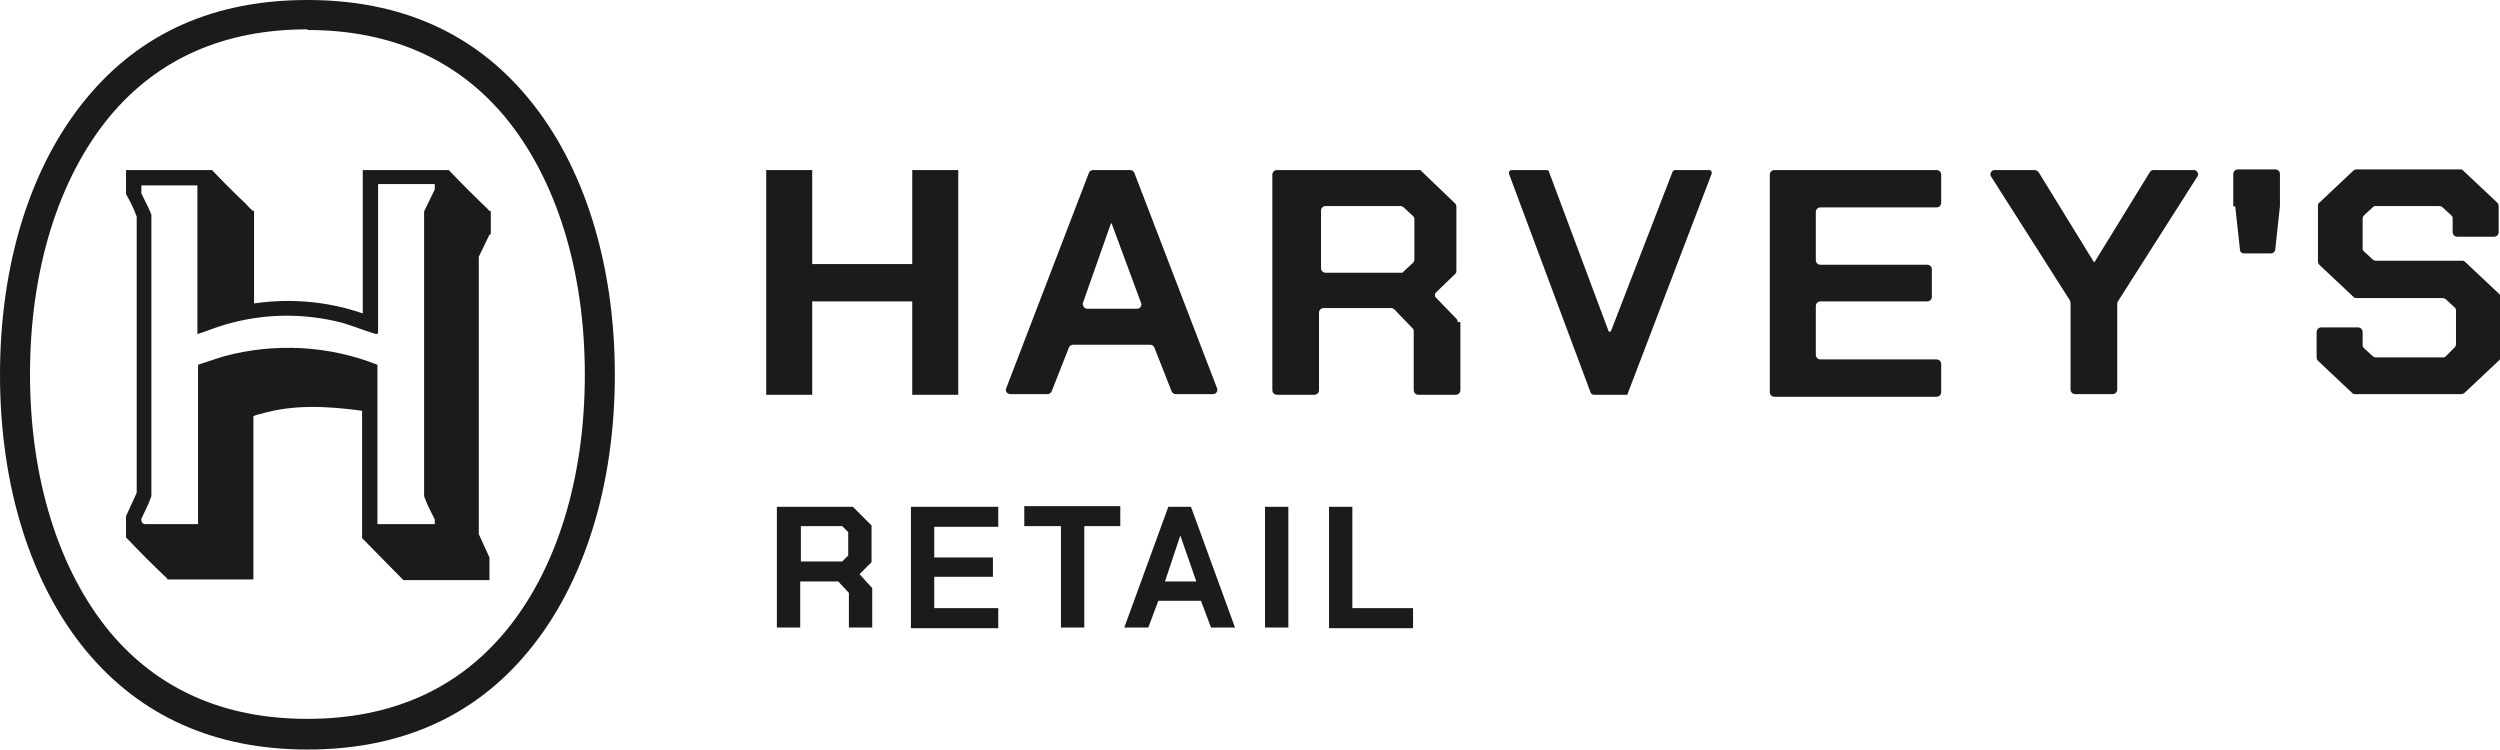
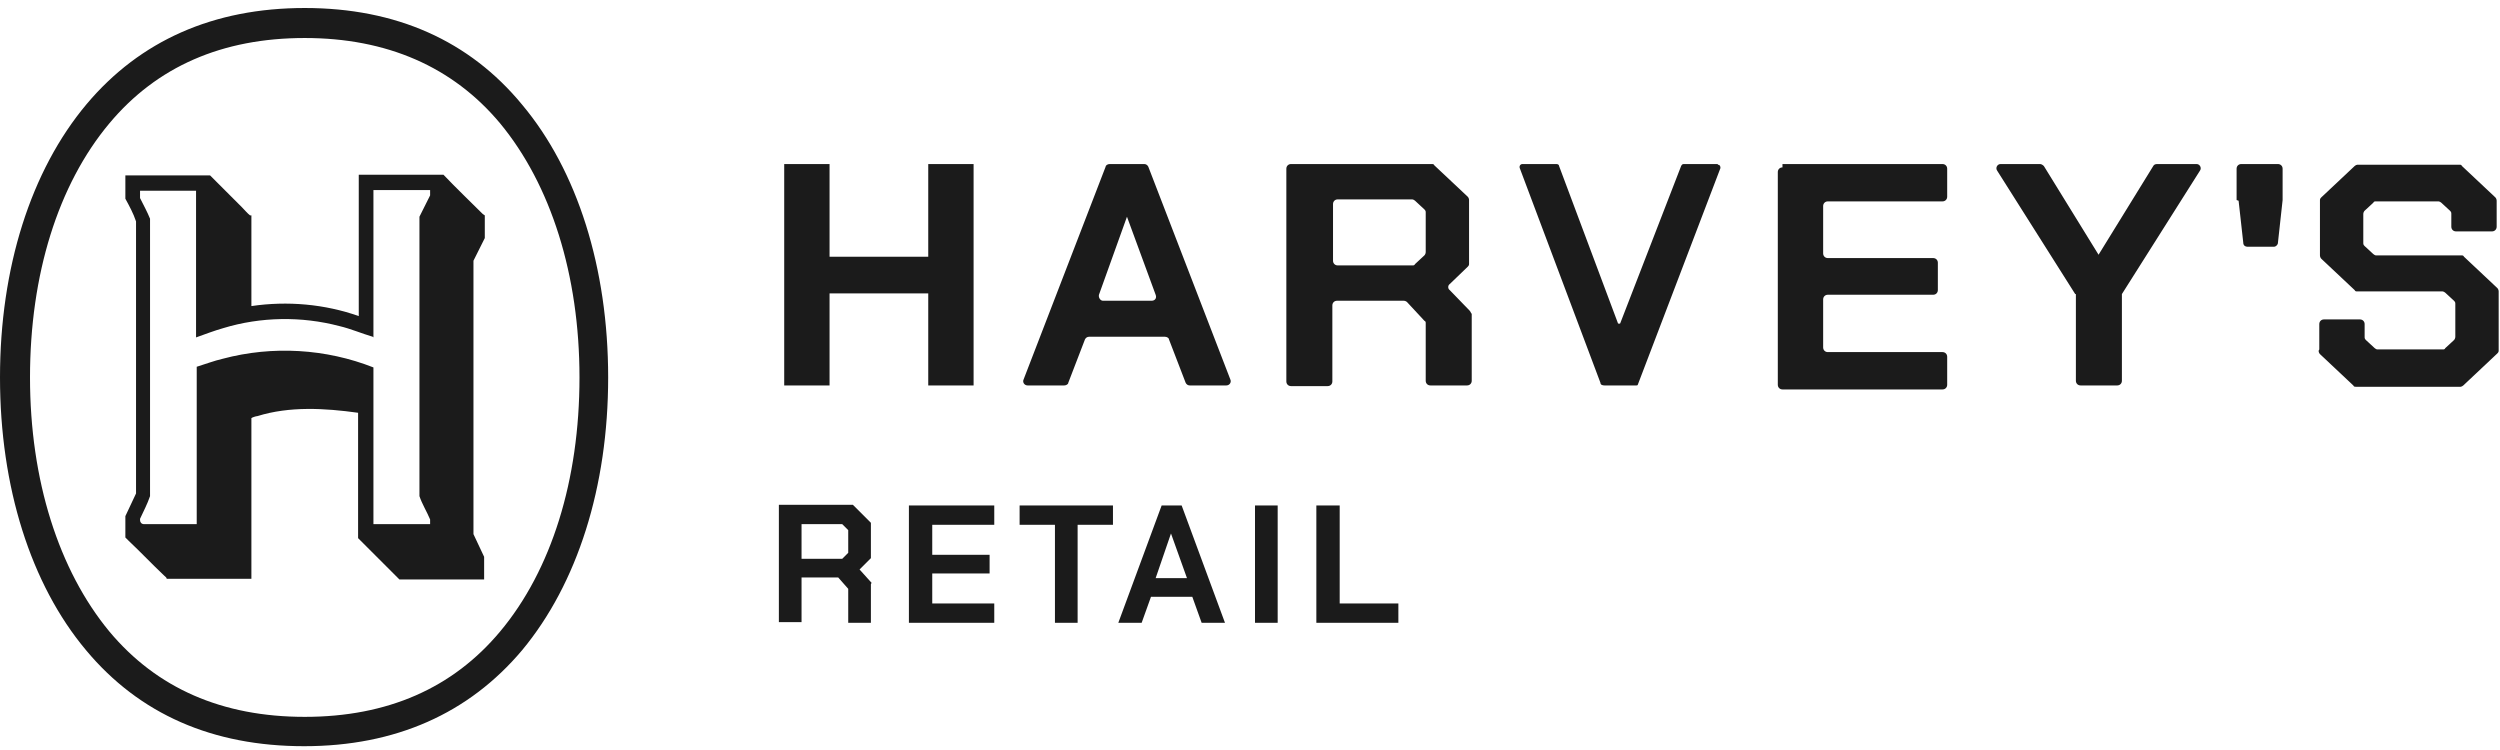
- <svg xmlns="http://www.w3.org/2000/svg" id="a" viewBox="0 0 374.9 112.4">
-   <g id="b">
-     <path d="M114.9,25.5h6.9v14.1h15v-14.1h6.9v33.7h-6.9v-14h-15v14h-6.9s0-33.7,0-33.7ZM164.1,25.5h5.4c.3,0,.5.2.6.4l12.4,32.3c.2.4-.1.9-.6.9h-5.6c-.3,0-.5-.2-.6-.4l-2.6-6.6c-.1-.2-.3-.4-.6-.4h-11.6c-.3,0-.5.2-.6.4l-2.6,6.6c-.1.2-.3.4-.6.4h-5.6c-.5,0-.8-.5-.6-.9l12.4-32.3c.1-.2.3-.4.6-.4h0ZM170.5,46.3c.5,0,.8-.5.6-.9l-4.4-11.9h-.1l-4.2,11.9c-.1.4.2.9.6.9h7.5,0ZM219,48.3v10.2c0,.4-.3.7-.7.7h-5.6c-.4,0-.7-.3-.7-.7v-8.8c0-.2,0-.3-.2-.5l-2.7-2.8c-.1-.1-.3-.2-.5-.2h-10.1c-.4,0-.7.3-.7.7v11.6c0,.4-.3.7-.7.7h-5.6c-.4,0-.7-.3-.7-.7V26.2c0-.4.3-.7.7-.7h21.3c.2,0,.3,0,.4.2l5,4.8c.1.1.2.3.2.5v9.6c0,.2,0,.3-.2.5l-2.8,2.7c-.3.2-.3.7,0,.9l3,3.1c.1.1.2.3.2.5h0ZM198.8,40.9h11.3c.2,0,.3,0,.4-.2l1.4-1.3c.1-.1.2-.3.2-.5v-6c0-.2,0-.3-.2-.5l-1.4-1.3c-.1-.1-.3-.2-.4-.2h-11.3c-.4,0-.7.3-.7.7v8.6c0,.4.3.7.7.7h0ZM256.4,25.5h-5.2c-.2,0-.3.1-.4.3l-9.2,23.8c0,.2-.4.2-.4,0l-8.9-23.8c0-.2-.2-.3-.4-.3h-5.2c-.3,0-.5.3-.4.6l12.2,32.7c.1.3.3.4.6.4h4.8c.1,0,.2,0,.2-.2l12.6-33c0-.3-.1-.5-.4-.5h0ZM266.1,25.5h24.3c.4,0,.7.3.7.7v4.2c0,.4-.3.7-.7.7h-17.4c-.4,0-.7.3-.7.7v7.2c0,.4.3.7.7.7h16c.4,0,.7.3.7.7v4.1c0,.4-.3.7-.7.7h-16c-.4,0-.7.3-.7.7v7.3c0,.4.3.7.7.7h17.4c.4,0,.7.3.7.7v4.2c0,.4-.3.7-.7.7h-24.3c-.4,0-.7-.3-.7-.7V26.2c0-.4.3-.7.7-.7ZM310.5,45.2l-11.9-18.7c-.3-.4,0-1,.5-1h6c.2,0,.4.1.6.3l8.3,13.5h.1l8.3-13.5c.1-.2.3-.3.6-.3h6c.5,0,.8.6.5,1l-11.9,18.7c0,0-.1.2-.1.3v12.9c0,.4-.3.7-.7.7h-5.6c-.4,0-.7-.3-.7-.7v-12.9c0-.1,0-.2-.1-.3h0ZM334.9,30.9v-4.8c0-.4.3-.7.7-.7h5.6c.4,0,.7.3.7.7v4.8h0c0,0-.7,6.5-.7,6.5,0,.3-.3.6-.6.6h-4.1c-.3,0-.6-.2-.6-.6l-.7-6.4h0c0,0,0,0,0,0ZM347.4,53.7v-3.9c0-.4.3-.7.7-.7h5.5c.4,0,.7.3.7.7v1.9c0,.2,0,.3.2.5l1.3,1.2c.1.1.3.2.5.2h10c.2,0,.3,0,.5-.2l1.3-1.3c.1-.1.2-.3.2-.5v-5c0-.2,0-.3-.2-.5l-1.3-1.2c-.1-.1-.3-.2-.5-.2h-12.9c-.2,0-.3,0-.5-.2l-5.1-4.8c-.1-.1-.2-.3-.2-.5v-8.3c0-.2,0-.4.2-.5l5.1-4.8c.1-.1.3-.2.5-.2h15.5c.2,0,.3,0,.5.2l5.1,4.8c.1.1.2.3.2.5v3.9c0,.4-.3.7-.7.7h-5.5c-.4,0-.7-.3-.7-.7v-2c0-.2,0-.3-.2-.5l-1.3-1.2c-.1-.1-.3-.2-.5-.2h-9.5c-.2,0-.3,0-.5.2l-1.3,1.2c-.1.1-.2.3-.2.5v4.4c0,.2,0,.3.2.5l1.3,1.2c.1.1.3.2.5.2h12.9c.2,0,.3,0,.5.2l5.1,4.8c.1.1.2.3.2.5v8.9c0,.2,0,.3-.2.5l-5.2,4.9c-.1.1-.3.2-.5.2h-15.9c-.2,0-.3,0-.5-.2l-5.1-4.8c-.1-.1-.2-.3-.2-.5ZM46.1,4.5c12.5,0,22.4,4.4,29.6,13,7.7,9.3,12,23,12,38.7s-4.3,29.4-12,38.6c-7.2,8.6-17.1,13-29.6,13s-22.4-4.4-29.6-13c-7.7-9.3-12-23-12-38.7s4.3-29.4,12-38.7c7.2-8.6,17.1-13,29.6-13M46.1,0c-13.9,0-25,4.9-33.1,14.7C4.6,24.8,0,39.5,0,56.2s4.6,31.4,13,41.5c8.1,9.7,19.2,14.7,33.1,14.7s25-4.9,33.1-14.7c8.4-10.1,13-24.9,13-41.5s-4.6-31.4-13-41.5C71.1,4.9,60,0,46.1,0h0ZM73.4,35.2l-1.6,3.3v41.6s1.6,3.5,1.6,3.5v3.4h-12.9l-6.2-6.3v-19.1h0c-5.1-.7-10.4-1-15.3.5-.2,0-.8.2-1,.3,0,0,0,0,0,0v24.5h-12.9c0-.2-.2-.3-.4-.5-1.8-1.7-3.6-3.5-5.3-5.3,0,0-.5-.5-.5-.5v-3.2l1.6-3.5v-41.4c-.4-1.2-1-2.3-1.6-3.4v-3.6h12.9c1.6,1.7,3.2,3.3,4.9,4.9.4.4.8.9,1.2,1.2,0,0,.2,0,.2.1v13.8c5.5-.8,11.1-.3,16.3,1.5v-21.5h12.9c1.9,2,3.9,4,5.9,5.9,0,.1.2.2.4.3v3.4h0ZM56.4,50.1h0c-1.7-.5-3.4-1.2-5.1-1.7-5.8-1.5-11.9-1.4-17.6.3-1.4.4-2.8,1-4.1,1.4v-22.3h0c0,0-8.4,0-8.4,0v.8c0,.1,0,.2,0,.4.5,1.1,1.1,2.1,1.5,3.2v42.2c-.4,1.2-1,2.3-1.5,3.4,0,0,0,.2,0,.2h0c0,.3.2.6.6.6h7.9v-23.9c1.3-.4,2.6-.9,4-1.3,7.5-2,15.6-1.6,22.9,1.3v23.9h8.6v-.7c-.6-1.2-1.2-2.3-1.6-3.5V31.7s1.6-3.3,1.6-3.3v-.8h-8.5v22.4h0ZM130.8,88.1v6h-3.5v-5.2l-1.6-1.7h-5.7v6.9h-3.5v-18.1h11.4l2.8,2.8v5.5l-1.8,1.8,1.9,2.1h0ZM120.1,84.2h6.2l.9-.9v-3.5l-.9-.9h-6.2v5.3h0ZM136.6,76h13.1v3h-9.6v4.6h8.8v2.9h-8.8v4.7h9.6v3h-13.1v-18.1ZM159,78.9h-5.4v-3h14.4v3h-5.4v15.2h-3.5v-15.2h0ZM175.4,76h3.2l6.6,18.1h-3.6l-1.5-4h-6.4l-1.5,4h-3.6l6.6-18.1h0ZM179.4,87.2l-2.4-6.9h0l-2.3,6.9h4.8ZM189.7,76h3.5v18.1h-3.5v-18.1ZM199.3,76h3.5v15.2h9.1v3h-12.6v-18.1Z" style="fill:#1b1b1b;" />
-   </g>
+ <svg xmlns="http://www.w3.org/2000/svg" id="Layer_2" version="1.1" viewBox="0 0 374.9 112.4">
+   <defs>
+     <style>
+       .st0 {
+         fill: #1b1b1b;
+       }
+     </style>
+   </defs>
+   <path class="st0" d="M130.6,87.6v5.8h-3.4v-5.1l-1.5-1.7h-5.5v6.7h-3.4v-17.6h11.1l2.7,2.7v5.3l-1.7,1.7,1.8,2h0ZM120.2,83.8h6.1l.9-.9v-3.4l-.9-.9h-6.1v5.2h0ZM136.3,75.8h12.8v2.9h-9.3v4.5h8.6v2.8h-8.6v4.5h9.3v2.9h-12.8v-17.6ZM158.2,78.7h-5.3v-2.9h14v2.9h-5.3v14.7h-3.4v-14.7h0ZM174.1,75.8h3.1l6.5,17.6h-3.5l-1.4-3.9h-6.2l-1.4,3.9h-3.5l6.5-17.6h0ZM178,86.7l-2.4-6.7h0l-2.3,6.7h4.7ZM188.2,75.8h3.4v17.6h-3.4v-17.6ZM197.5,75.8h3.4v14.7h8.8v2.9h-12.3v-17.6Z" />
+   <path class="st0" d="M45.7,5.7c12.3,0,22.2,4.3,29.3,12.8,7.6,9.2,11.9,22.7,11.9,38.1s-4.2,28.9-11.9,38.1c-7.1,8.5-16.9,12.8-29.3,12.8s-22.2-4.3-29.3-12.8c-7.6-9.2-11.9-22.7-11.9-38.1s4.2-28.9,11.9-38.1c7.1-8.5,16.9-12.8,29.3-12.8M45.7,1.2c-13.7,0-24.7,4.9-32.7,14.4C4.6,25.6,0,40.2,0,56.6s4.6,31,12.9,40.9c8,9.6,19,14.4,32.7,14.4s24.7-4.9,32.7-14.4c8.3-10,12.9-24.5,12.9-40.9s-4.6-31-12.9-40.9C70.4,6.1,59.4,1.2,45.7,1.2h0ZM72.6,35.9l-1.6,3.2v41s1.6,3.4,1.6,3.4v3.4h-12.7l-6.2-6.2v-18.8h0c-5-.7-10.3-1-15.1.5-.2,0-.8.2-.9.3,0,0,0,0,0,0v24.1h-12.7c0-.2-.2-.3-.4-.5-1.8-1.7-3.5-3.5-5.3-5.2,0,0-.5-.5-.5-.5v-3.2l1.6-3.4v-40.8c-.4-1.2-1-2.3-1.6-3.4v-3.5h12.7c1.6,1.6,3.2,3.2,4.8,4.8.4.4.8.9,1.2,1.2,0,0,.2,0,.2,0v13.6c5.4-.8,11-.3,16.1,1.5v-21.2h12.7c1.9,2,3.9,3.9,5.8,5.8,0,0,.2.2.4.3v3.4h0ZM55.9,50.5h0c-1.7-.5-3.3-1.2-5-1.6-5.7-1.5-11.8-1.4-17.4.3-1.4.4-2.7.9-4.1,1.4v-22h0c0,0-8.4,0-8.4,0v.8c0,.1,0,.2,0,.3.5,1,1.1,2.1,1.5,3.1v41.6c-.4,1.2-1,2.3-1.5,3.4,0,0,0,.1,0,.2h0c0,.3.2.6.6.6h7.9v-23.6c1.3-.4,2.6-.9,3.9-1.2,7.5-2,15.5-1.5,22.6,1.3v23.5h8.5v-.7c-.5-1.2-1.2-2.3-1.6-3.5v-41.9s1.6-3.2,1.6-3.2v-.8h-8.5v22.1h0Z" />
+   <path class="st0" d="M117.6,24.6h6.8v13.9h14.8v-13.9h6.8v33.2h-6.8v-13.8h-14.8v13.8h-6.8V24.6ZM166.3,24.6h5.3c.3,0,.5.2.6.4l12.3,31.9c.2.4-.1.9-.6.9h-5.5c-.3,0-.5-.2-.6-.4l-2.5-6.5c0-.2-.3-.4-.6-.4h-11.4c-.3,0-.5.2-.6.4l-2.5,6.5c0,.2-.3.4-.6.4h-5.5c-.5,0-.8-.5-.6-.9l12.3-31.9c0-.2.3-.4.6-.4h0ZM172.7,45.1c.5,0,.8-.4.6-.9l-4.3-11.7h0l-4.2,11.7c-.1.4.2.9.6.9h7.4,0ZM220.7,47v10.1c0,.4-.3.7-.7.7h-5.5c-.4,0-.7-.3-.7-.7v-8.6c0-.2,0-.3-.2-.4l-2.6-2.8c-.1-.1-.3-.2-.5-.2h-10c-.4,0-.7.3-.7.7v11.4c0,.4-.3.7-.7.7h-5.5c-.4,0-.7-.3-.7-.7v-31.9c0-.4.3-.7.7-.7h21.1c.2,0,.3,0,.4.2l5,4.7c.1.1.2.3.2.5v9.5c0,.2,0,.3-.2.5l-2.7,2.6c-.3.2-.3.7,0,.9l3,3.1c.1.1.2.3.2.4h0ZM200.6,39.8h11.2c.2,0,.3,0,.4-.2l1.4-1.3c.1-.1.2-.3.2-.5v-5.9c0-.2,0-.3-.2-.5l-1.4-1.3c-.1-.1-.3-.2-.4-.2h-11.2c-.4,0-.7.3-.7.7v8.5c0,.4.3.7.7.7h0ZM257.6,24.6h-5.1c-.2,0-.3.1-.4.3l-9.1,23.5c0,.2-.4.2-.4,0l-8.8-23.5c0-.2-.2-.3-.4-.3h-5.1c-.3,0-.5.3-.4.6l12.1,32.2c0,.3.3.4.6.4h4.8c0,0,.2,0,.2-.1l12.4-32.5c0-.3-.1-.5-.4-.5h0ZM267.3,24.6h24c.4,0,.7.3.7.7v4.2c0,.4-.3.7-.7.7h-17.2c-.4,0-.7.3-.7.7v7.1c0,.4.3.7.7.7h15.8c.4,0,.7.3.7.7v4.1c0,.4-.3.7-.7.7h-15.8c-.4,0-.7.3-.7.7v7.2c0,.4.3.7.7.7h17.2c.4,0,.7.3.7.7v4.2c0,.4-.3.7-.7.7h-24c-.4,0-.7-.3-.7-.7v-31.9c0-.4.3-.7.7-.7h0ZM311.2,44.1l-11.7-18.5c-.3-.4,0-1,.5-1h5.9c.2,0,.4.1.6.3l8.2,13.3h0l8.2-13.3c.1-.2.3-.3.6-.3h5.9c.5,0,.8.6.5,1l-11.7,18.5c0,0,0,.2,0,.3v12.7c0,.4-.3.7-.7.7h-5.5c-.4,0-.7-.3-.7-.7v-12.7c0-.1,0-.2,0-.3h0ZM335.4,30v-4.7c0-.4.3-.7.7-.7h5.5c.4,0,.7.3.7.7v4.7h0c0,0-.7,6.4-.7,6.4,0,.3-.3.6-.6.6h-4c-.3,0-.6-.2-.6-.6l-.7-6.3h0c0,0,0,0,0,0ZM347.8,52.4v-3.8c0-.4.3-.7.7-.7h5.4c.4,0,.7.3.7.7v1.9c0,.2,0,.3.2.5l1.3,1.2c.1.1.3.2.4.2h9.8c.2,0,.3,0,.4-.2l1.3-1.2c.1-.1.2-.3.2-.5v-4.9c0-.2,0-.3-.2-.5l-1.3-1.2c-.1-.1-.3-.2-.4-.2h-12.8c-.2,0-.3,0-.4-.2l-5-4.7c-.1-.1-.2-.3-.2-.5v-8.2c0-.2,0-.3.2-.5l5-4.7c.1-.1.3-.2.4-.2h15.3c.2,0,.3,0,.4.2l5,4.7c.1.1.2.3.2.5v3.9c0,.4-.3.7-.7.7h-5.4c-.4,0-.7-.3-.7-.7v-1.9c0-.2,0-.3-.2-.5l-1.3-1.2c-.1-.1-.3-.2-.4-.2h-9.4c-.2,0-.3,0-.4.2l-1.3,1.2c-.1.1-.2.3-.2.5v4.3c0,.2,0,.3.2.5l1.3,1.2c.1.1.3.2.4.2h12.8c.2,0,.3,0,.4.2l5,4.7c.1.1.2.3.2.5v8.8c0,.2,0,.3-.2.5l-5.1,4.8c-.1.1-.3.2-.4.2h-15.7c-.2,0-.3,0-.4-.2l-5-4.7c-.1-.1-.2-.3-.2-.5Z" />
</svg>
